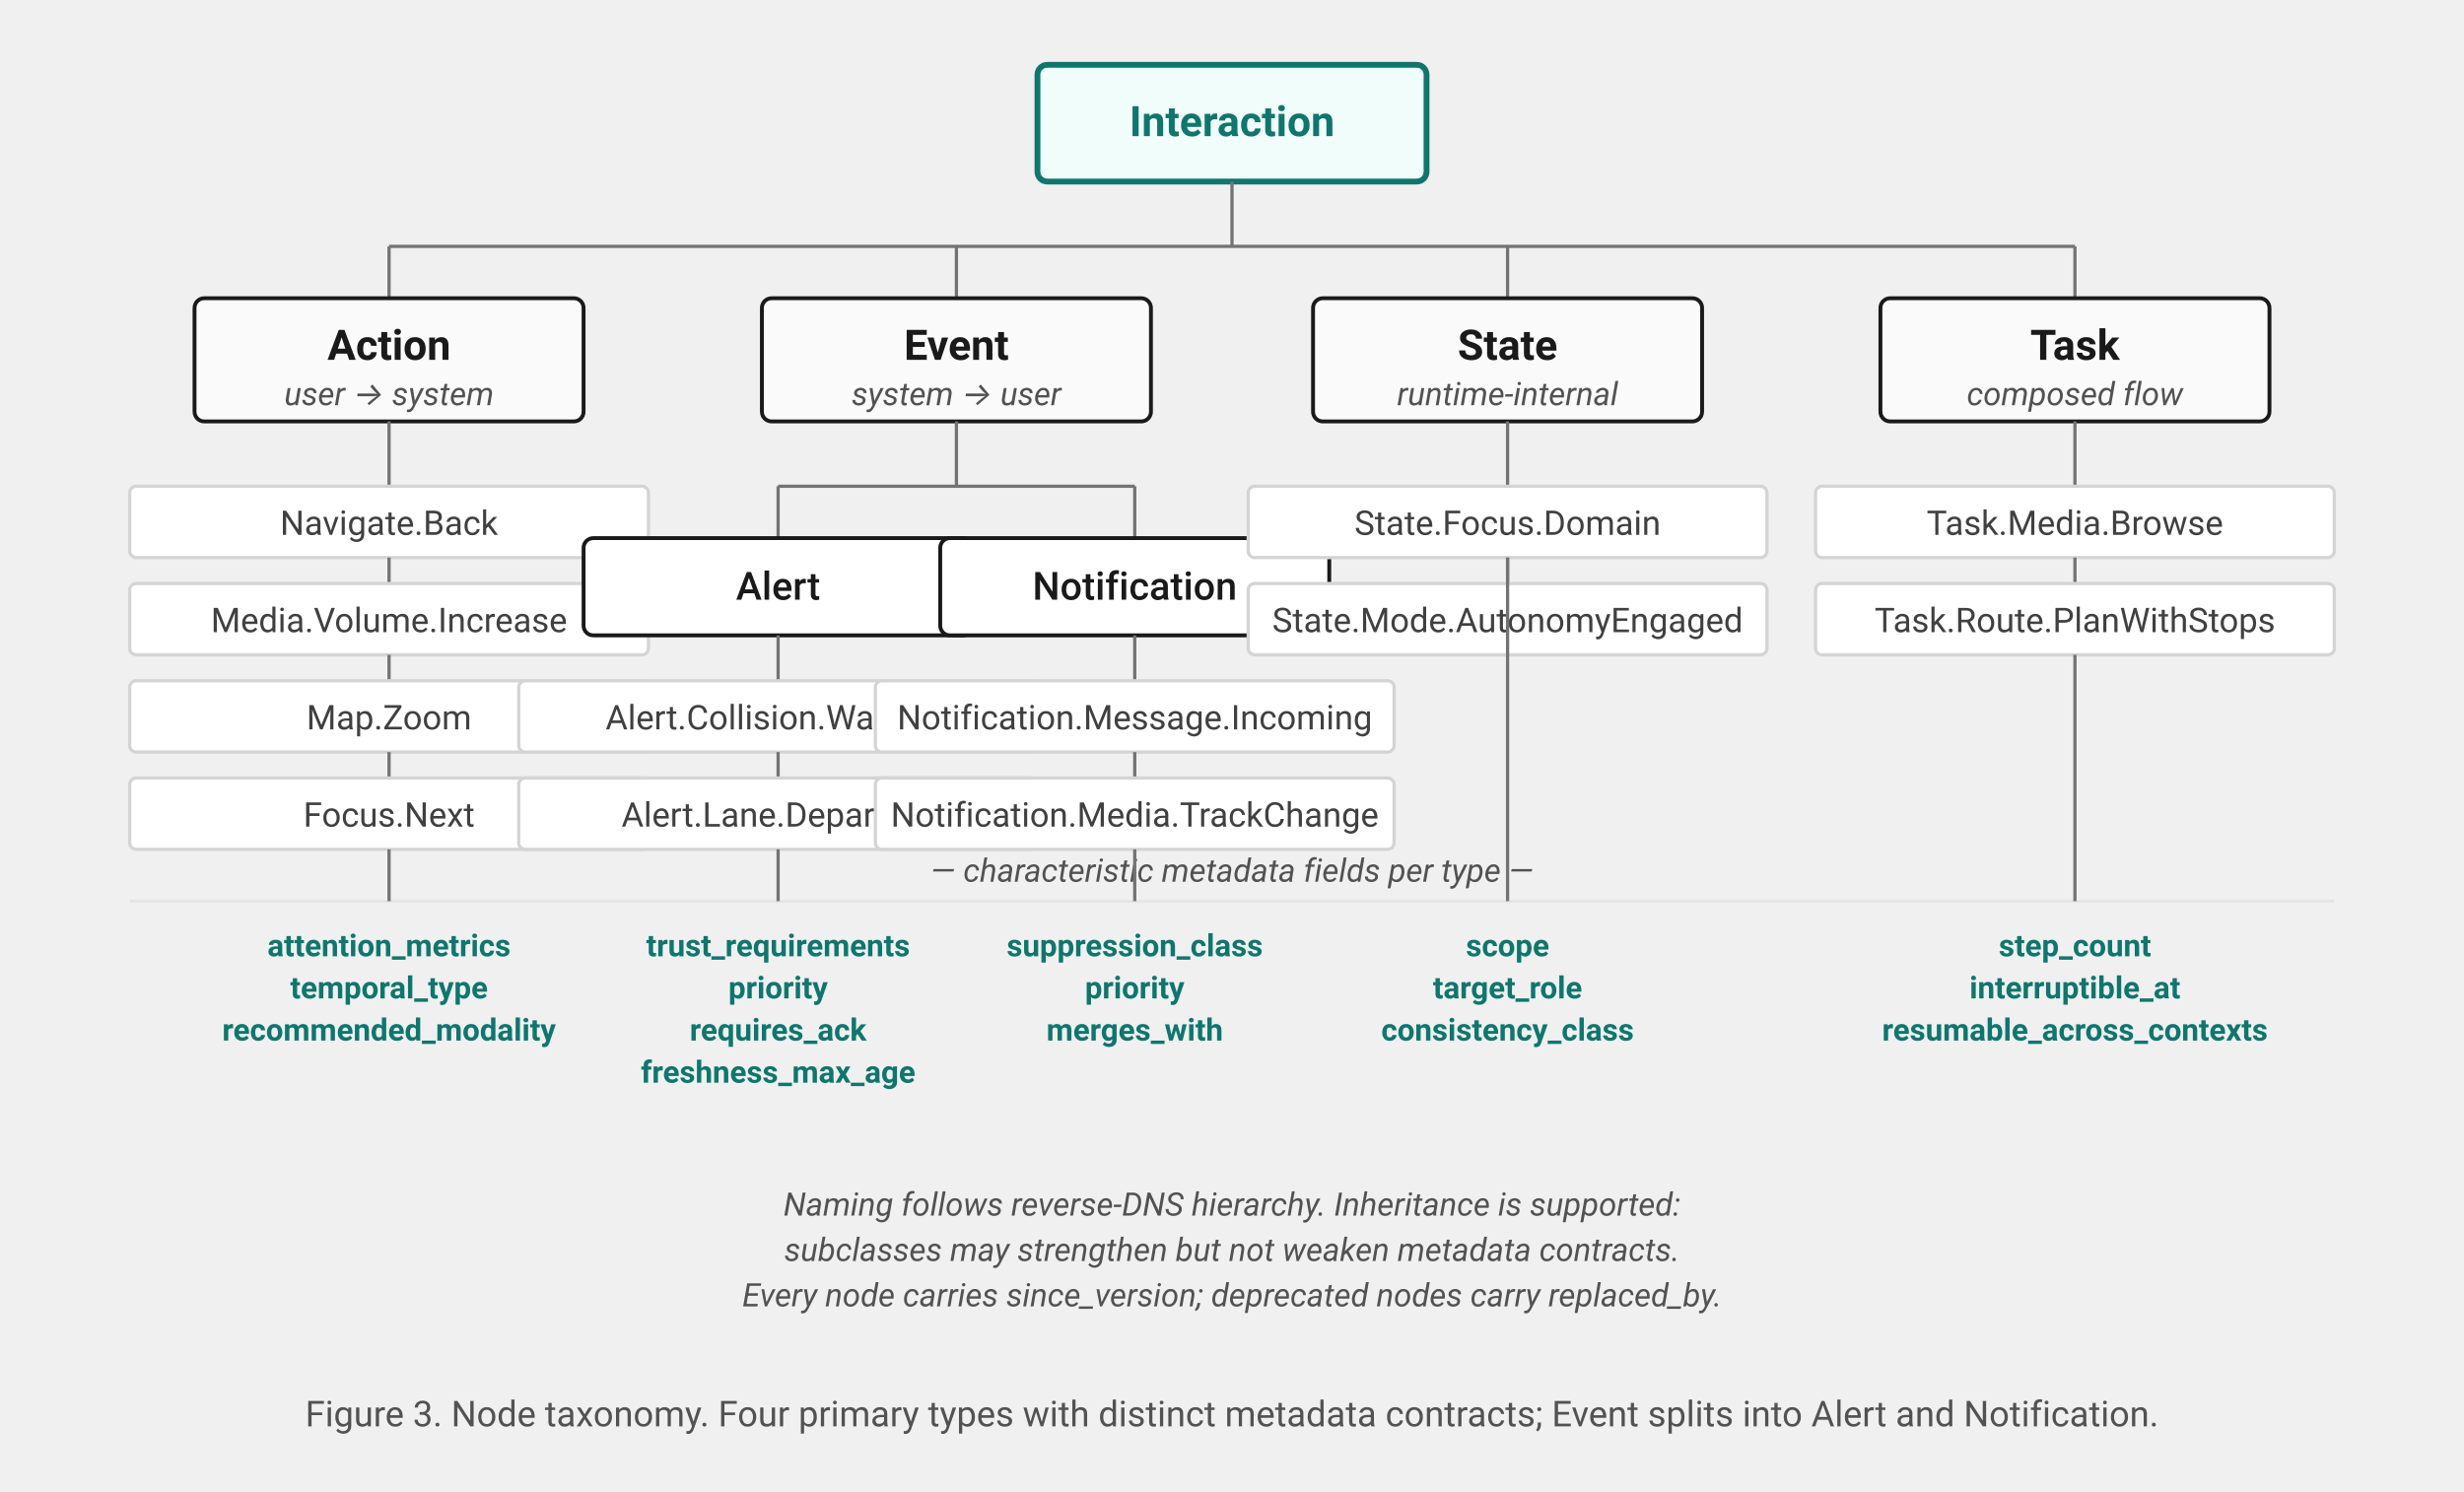
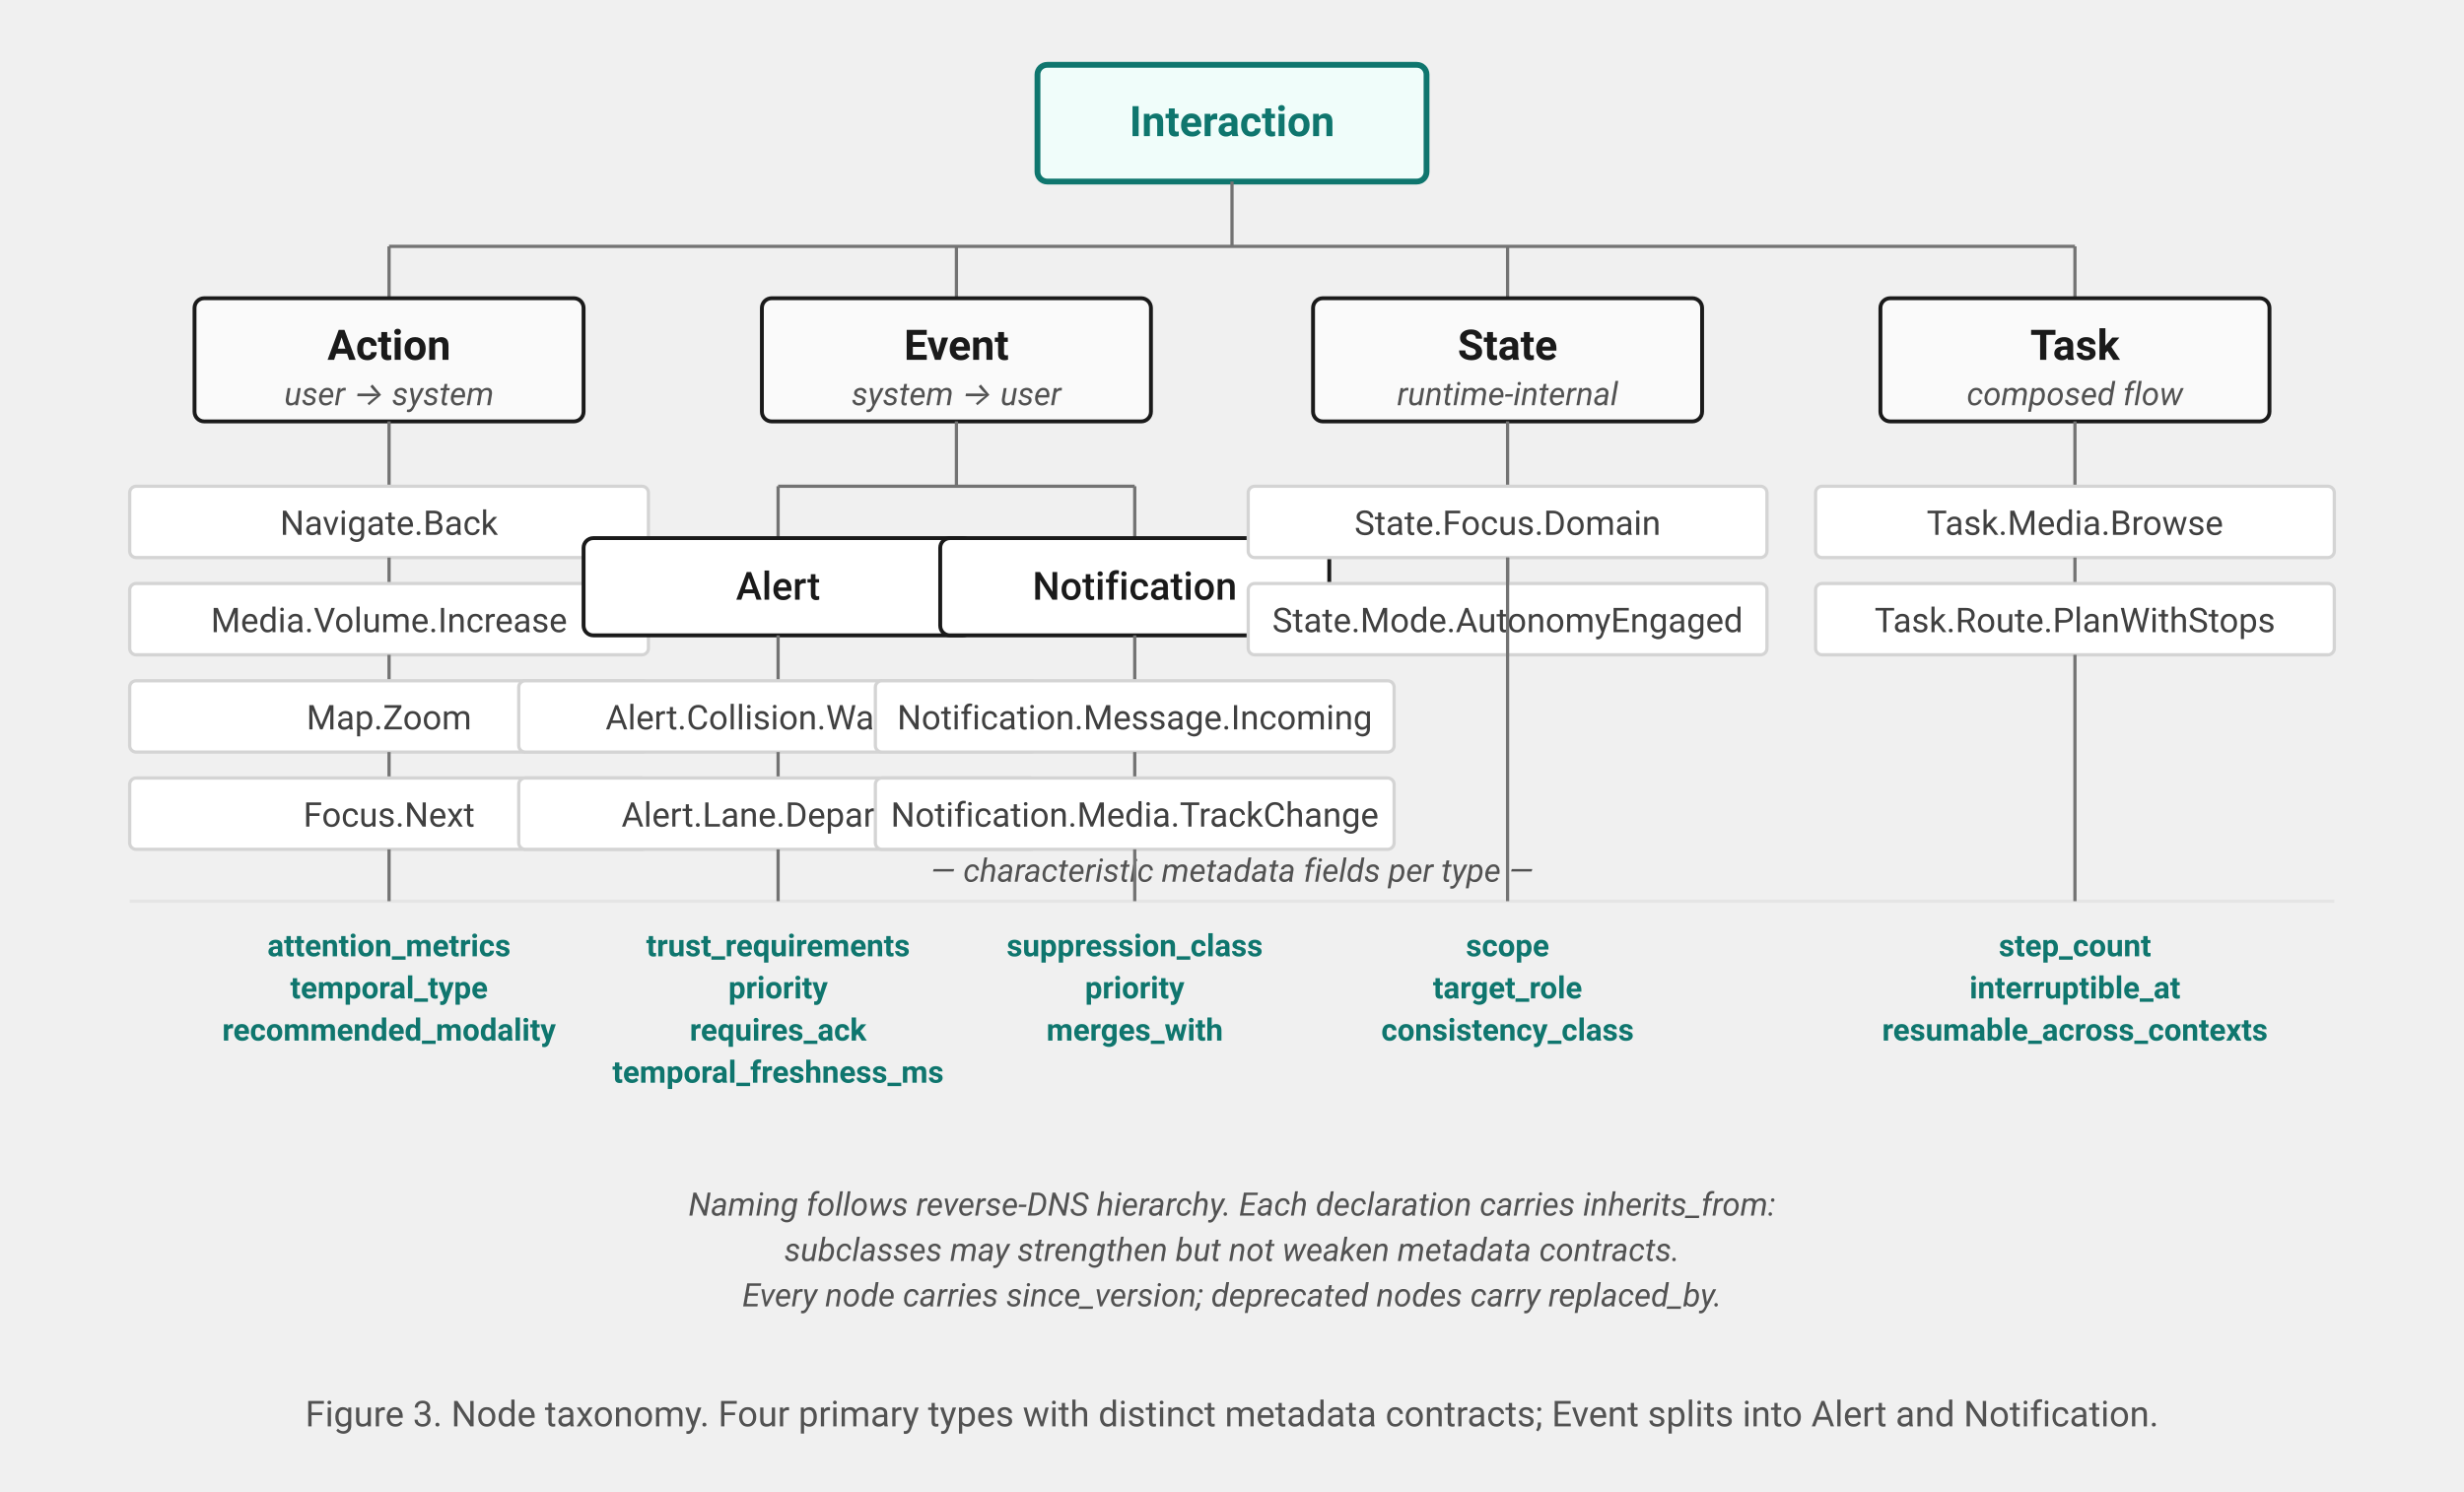
<svg xmlns="http://www.w3.org/2000/svg" viewBox="0 0 760 460" font-family="ui-sans-serif, -apple-system, 'Segoe UI', Roboto, sans-serif" role="img" aria-labelledby="title desc">
  <style>
    .root { fill: #f0fdfa; stroke: #0f766e; stroke-width: 1.8; }
    .type { fill: #fafafa; stroke: #1a1a1a; stroke-width: 1.2; }
    .subtype { fill: #ffffff; stroke: #1a1a1a; stroke-width: 1.2; }
    .leaf { fill: #ffffff; stroke: #d4d4d4; stroke-width: 1; }
    .label-root { font-size: 13px; font-weight: 700; fill: #0f766e; }
    .label-type { font-size: 13px; font-weight: 600; fill: #1a1a1a; }
    .label-sub { font-size: 12px; font-weight: 500; fill: #1a1a1a; }
    .label-leaf { font-size: 10.5px; fill: #404040; }
    .note { font-size: 10px; fill: #525252; font-style: italic; }
    .branch { fill: none; stroke: #737373; stroke-width: 1; }
    .figcap { font-size: 11px; fill: #525252; }
    .pill-text { font-size: 9.5px; fill: #0f766e; font-weight: 600; }
  </style>
  <rect x="320" y="20" width="120" height="36" class="root" rx="3" />
  <text x="380" y="42" text-anchor="middle" class="label-root">Interaction</text>
  <line x1="380" y1="56" x2="380" y2="76" class="branch" />
  <line x1="120" y1="76" x2="640" y2="76" class="branch" />
  <line x1="120" y1="76" x2="120" y2="92" class="branch" />
  <line x1="295" y1="76" x2="295" y2="92" class="branch" />
  <line x1="465" y1="76" x2="465" y2="92" class="branch" />
  <line x1="640" y1="76" x2="640" y2="92" class="branch" />
  <rect x="60" y="92" width="120" height="38" class="type" rx="3" />
  <text x="120" y="111" text-anchor="middle" class="label-type">Action</text>
  <text x="120" y="125" text-anchor="middle" class="note">user → system</text>
  <rect x="235" y="92" width="120" height="38" class="type" rx="3" />
  <text x="295" y="111" text-anchor="middle" class="label-type">Event</text>
  <text x="295" y="125" text-anchor="middle" class="note">system → user</text>
  <rect x="405" y="92" width="120" height="38" class="type" rx="3" />
  <text x="465" y="111" text-anchor="middle" class="label-type">State</text>
  <text x="465" y="125" text-anchor="middle" class="note">runtime-internal</text>
  <rect x="580" y="92" width="120" height="38" class="type" rx="3" />
  <text x="640" y="111" text-anchor="middle" class="label-type">Task</text>
  <text x="640" y="125" text-anchor="middle" class="note">composed flow</text>
  <line x1="120" y1="130" x2="120" y2="150" class="branch" />
  <rect x="40" y="150" width="160" height="22" class="leaf" rx="2" />
  <text x="120" y="165" text-anchor="middle" class="label-leaf">Navigate.Back</text>
  <line x1="120" y1="172" x2="120" y2="180" class="branch" />
  <rect x="40" y="180" width="160" height="22" class="leaf" rx="2" />
  <text x="120" y="195" text-anchor="middle" class="label-leaf">Media.Volume.Increase</text>
  <line x1="120" y1="202" x2="120" y2="210" class="branch" />
  <rect x="40" y="210" width="160" height="22" class="leaf" rx="2" />
  <text x="120" y="225" text-anchor="middle" class="label-leaf">Map.Zoom</text>
  <line x1="120" y1="232" x2="120" y2="240" class="branch" />
  <rect x="40" y="240" width="160" height="22" class="leaf" rx="2" />
  <text x="120" y="255" text-anchor="middle" class="label-leaf">Focus.Next</text>
  <line x1="295" y1="130" x2="295" y2="150" class="branch" />
  <line x1="240" y1="150" x2="350" y2="150" class="branch" />
  <line x1="240" y1="150" x2="240" y2="166" class="branch" />
  <line x1="350" y1="150" x2="350" y2="166" class="branch" />
  <rect x="180" y="166" width="120" height="30" class="subtype" rx="3" />
  <text x="240" y="185" text-anchor="middle" class="label-sub">Alert</text>
  <rect x="290" y="166" width="120" height="30" class="subtype" rx="3" />
  <text x="350" y="185" text-anchor="middle" class="label-sub">Notification</text>
  <line x1="240" y1="196" x2="240" y2="210" class="branch" />
  <rect x="160" y="210" width="160" height="22" class="leaf" rx="2" />
  <text x="240" y="225" text-anchor="middle" class="label-leaf">Alert.Collision.Warning</text>
  <line x1="240" y1="232" x2="240" y2="240" class="branch" />
  <rect x="160" y="240" width="160" height="22" class="leaf" rx="2" />
  <text x="240" y="255" text-anchor="middle" class="label-leaf">Alert.Lane.Departure</text>
  <line x1="350" y1="196" x2="350" y2="210" class="branch" />
  <rect x="270" y="210" width="160" height="22" class="leaf" rx="2" />
  <text x="350" y="225" text-anchor="middle" class="label-leaf">Notification.Message.Incoming</text>
  <line x1="350" y1="232" x2="350" y2="240" class="branch" />
  <rect x="270" y="240" width="160" height="22" class="leaf" rx="2" />
  <text x="350" y="255" text-anchor="middle" class="label-leaf">Notification.Media.TrackChange</text>
  <line x1="465" y1="130" x2="465" y2="150" class="branch" />
  <rect x="385" y="150" width="160" height="22" class="leaf" rx="2" />
  <text x="465" y="165" text-anchor="middle" class="label-leaf">State.Focus.Domain</text>
  <line x1="465" y1="172" x2="465" y2="180" class="branch" />
  <rect x="385" y="180" width="160" height="22" class="leaf" rx="2" />
  <text x="465" y="195" text-anchor="middle" class="label-leaf">State.Mode.AutonomyEngaged</text>
  <line x1="640" y1="130" x2="640" y2="150" class="branch" />
  <rect x="560" y="150" width="160" height="22" class="leaf" rx="2" />
  <text x="640" y="165" text-anchor="middle" class="label-leaf">Task.Media.Browse</text>
  <line x1="640" y1="172" x2="640" y2="180" class="branch" />
  <rect x="560" y="180" width="160" height="22" class="leaf" rx="2" />
  <text x="640" y="195" text-anchor="middle" class="label-leaf">Task.Route.PlanWithStops</text>
  <text x="120" y="295" text-anchor="middle" class="pill-text">attention_metrics</text>
  <text x="120" y="308" text-anchor="middle" class="pill-text">temporal_type</text>
  <text x="120" y="321" text-anchor="middle" class="pill-text">recommended_modality</text>
  <text x="240" y="295" text-anchor="middle" class="pill-text">trust_requirements</text>
  <text x="240" y="308" text-anchor="middle" class="pill-text">priority</text>
  <text x="240" y="321" text-anchor="middle" class="pill-text">requires_ack</text>
-   <text x="240" y="334" text-anchor="middle" class="pill-text">freshness_max_age</text>
+   <text x="240" y="334" text-anchor="middle" class="pill-text">temporal_freshness_ms</text>
  <text x="350" y="295" text-anchor="middle" class="pill-text">suppression_class</text>
  <text x="350" y="308" text-anchor="middle" class="pill-text">priority</text>
  <text x="350" y="321" text-anchor="middle" class="pill-text">merges_with</text>
  <text x="465" y="295" text-anchor="middle" class="pill-text">scope</text>
  <text x="465" y="308" text-anchor="middle" class="pill-text">target_role</text>
  <text x="465" y="321" text-anchor="middle" class="pill-text">consistency_class</text>
  <text x="640" y="295" text-anchor="middle" class="pill-text">step_count</text>
  <text x="640" y="308" text-anchor="middle" class="pill-text">interruptible_at</text>
  <text x="640" y="321" text-anchor="middle" class="pill-text">resumable_across_contexts</text>
  <line x1="40" y1="278" x2="720" y2="278" stroke="#e5e5e5" stroke-width="1" />
  <text x="380" y="272" text-anchor="middle" class="note">— characteristic metadata fields per type —</text>
  <line x1="120" y1="262" x2="120" y2="278" class="branch" />
  <line x1="240" y1="262" x2="240" y2="278" class="branch" />
  <line x1="350" y1="262" x2="350" y2="278" class="branch" />
  <line x1="465" y1="172" x2="465" y2="278" class="branch" />
  <line x1="640" y1="202" x2="640" y2="278" class="branch" />
-   <text x="380" y="375" text-anchor="middle" class="note">Naming follows reverse-DNS hierarchy. Inheritance is supported:</text>
+   <text x="380" y="375" text-anchor="middle" class="note">Naming follows reverse-DNS hierarchy. Each declaration carries inherits_from:</text>
  <text x="380" y="389" text-anchor="middle" class="note">subclasses may strengthen but not weaken metadata contracts.</text>
  <text x="380" y="403" text-anchor="middle" class="note">Every node carries since_version; deprecated nodes carry replaced_by.</text>
  <text x="380" y="440" text-anchor="middle" class="figcap">Figure 3. Node taxonomy. Four primary types with distinct metadata contracts; Event splits into Alert and Notification.</text>
</svg>
